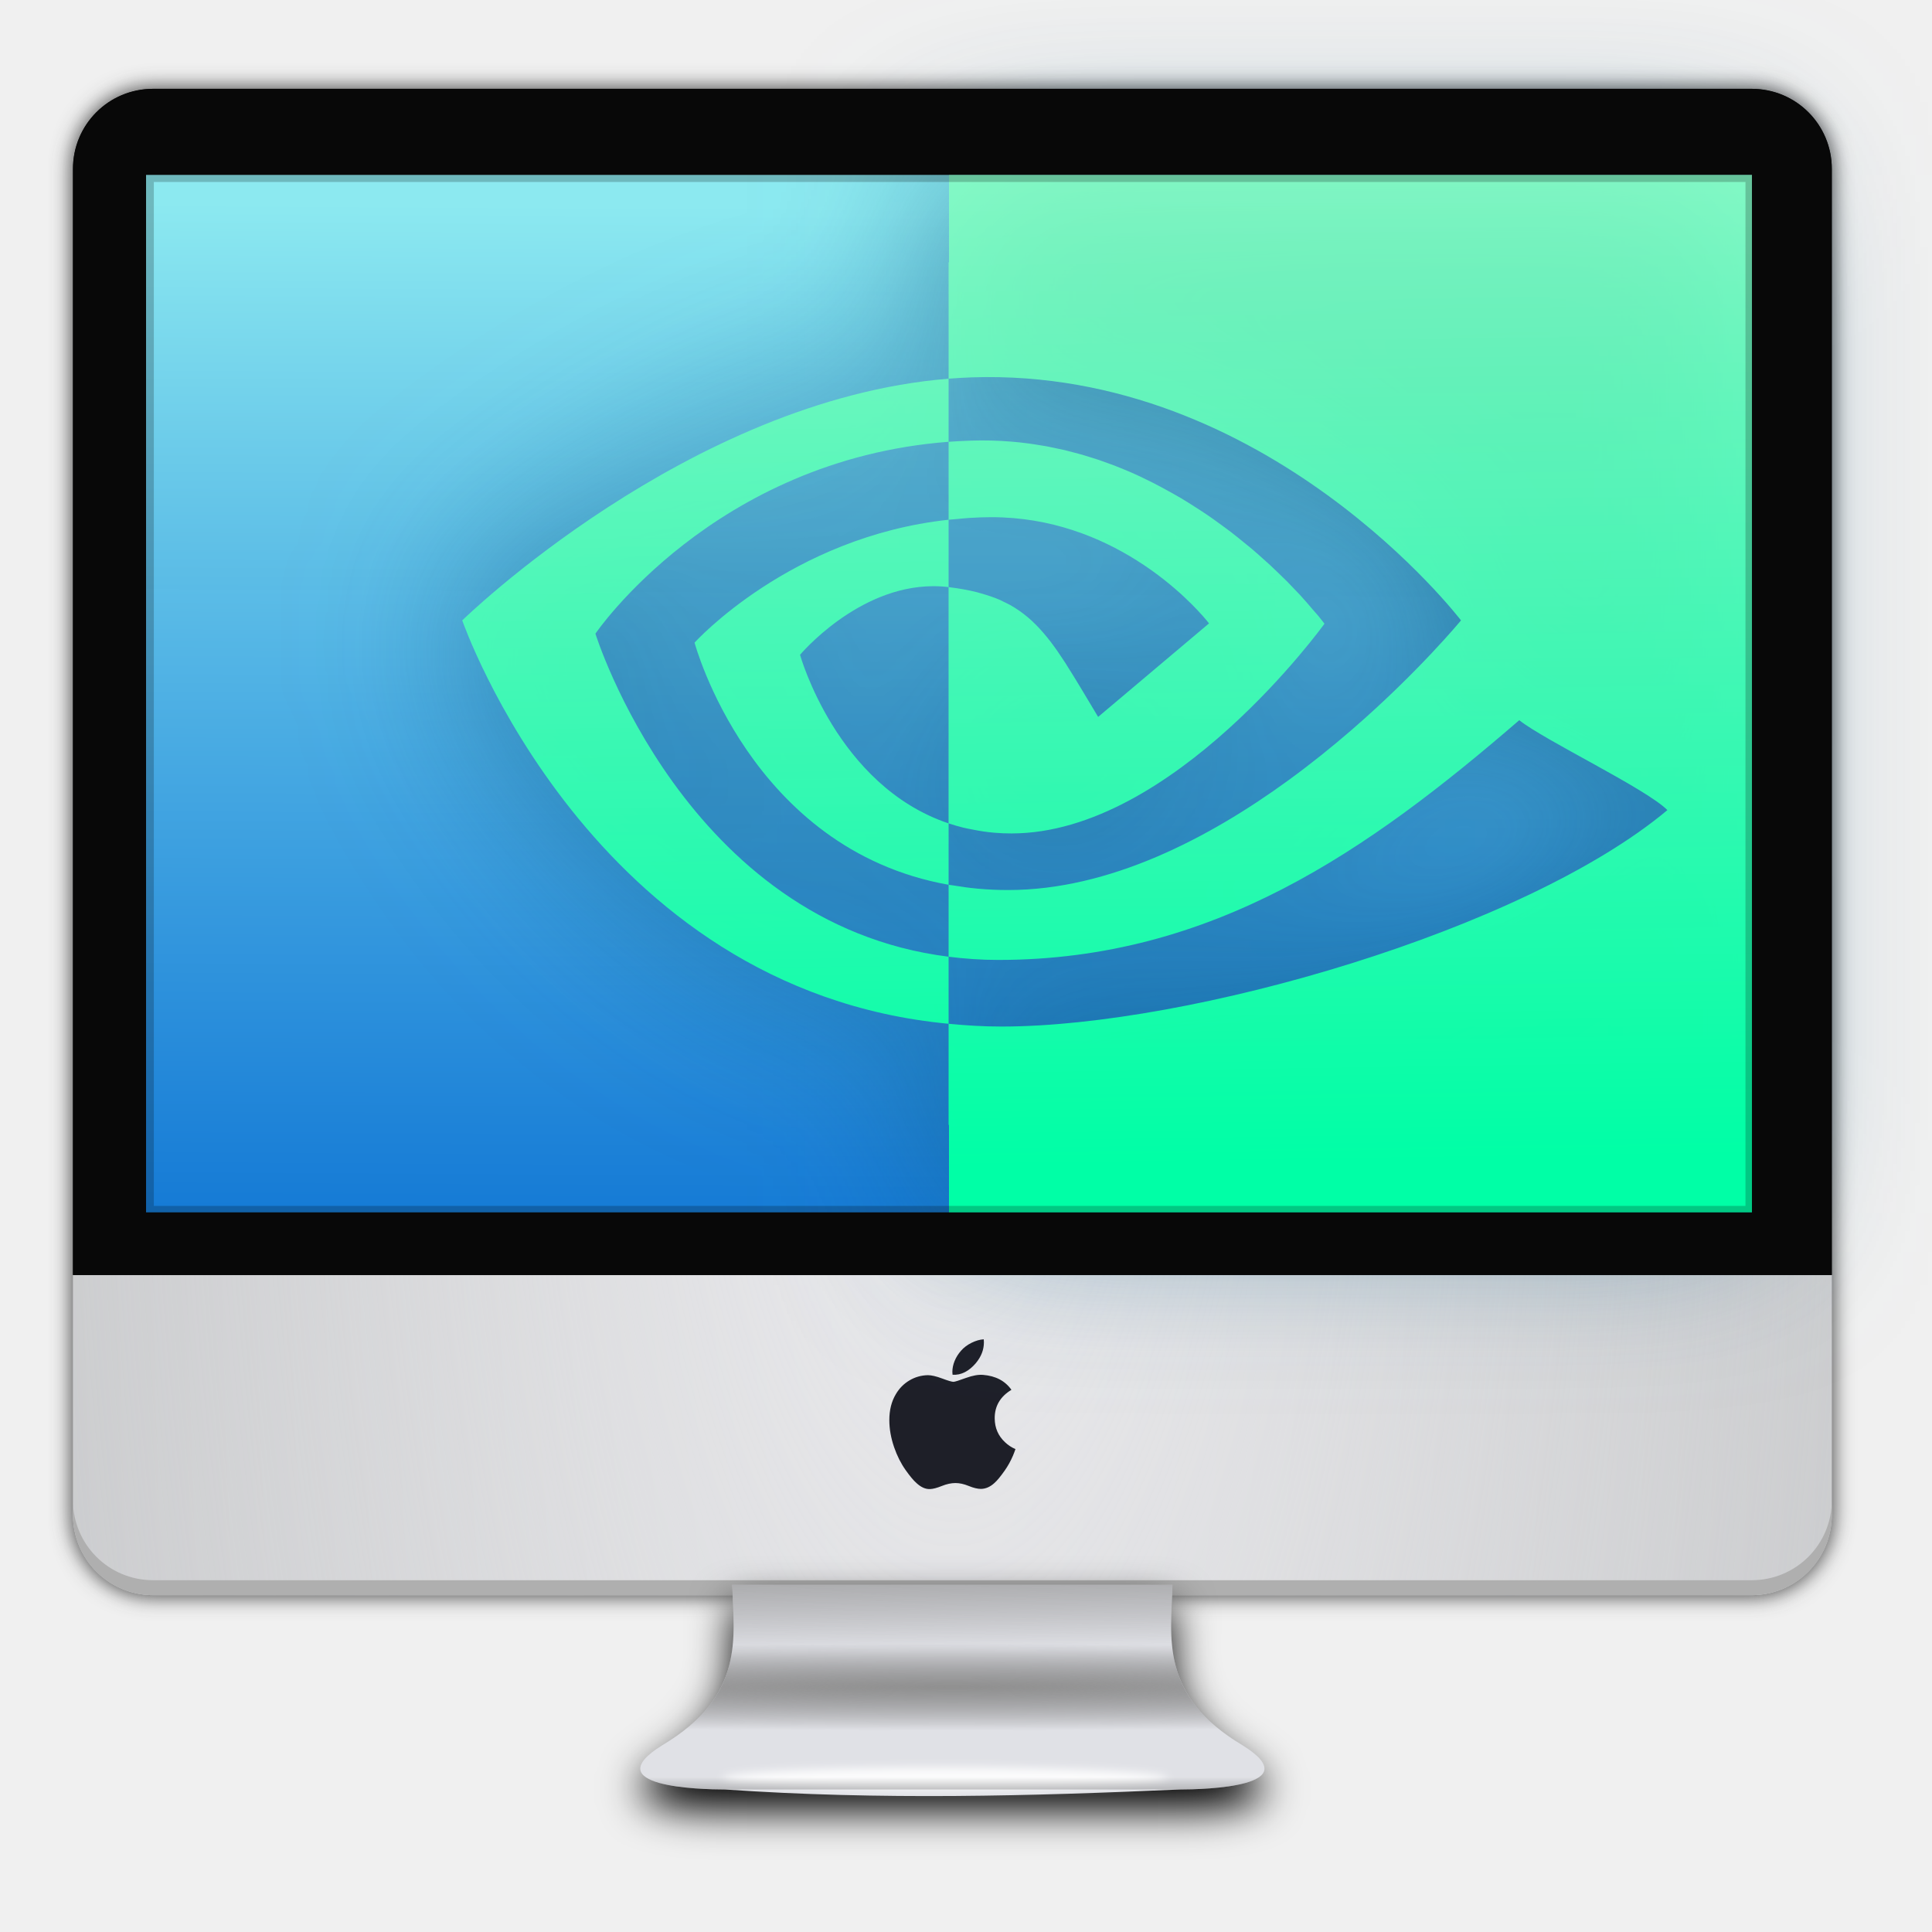
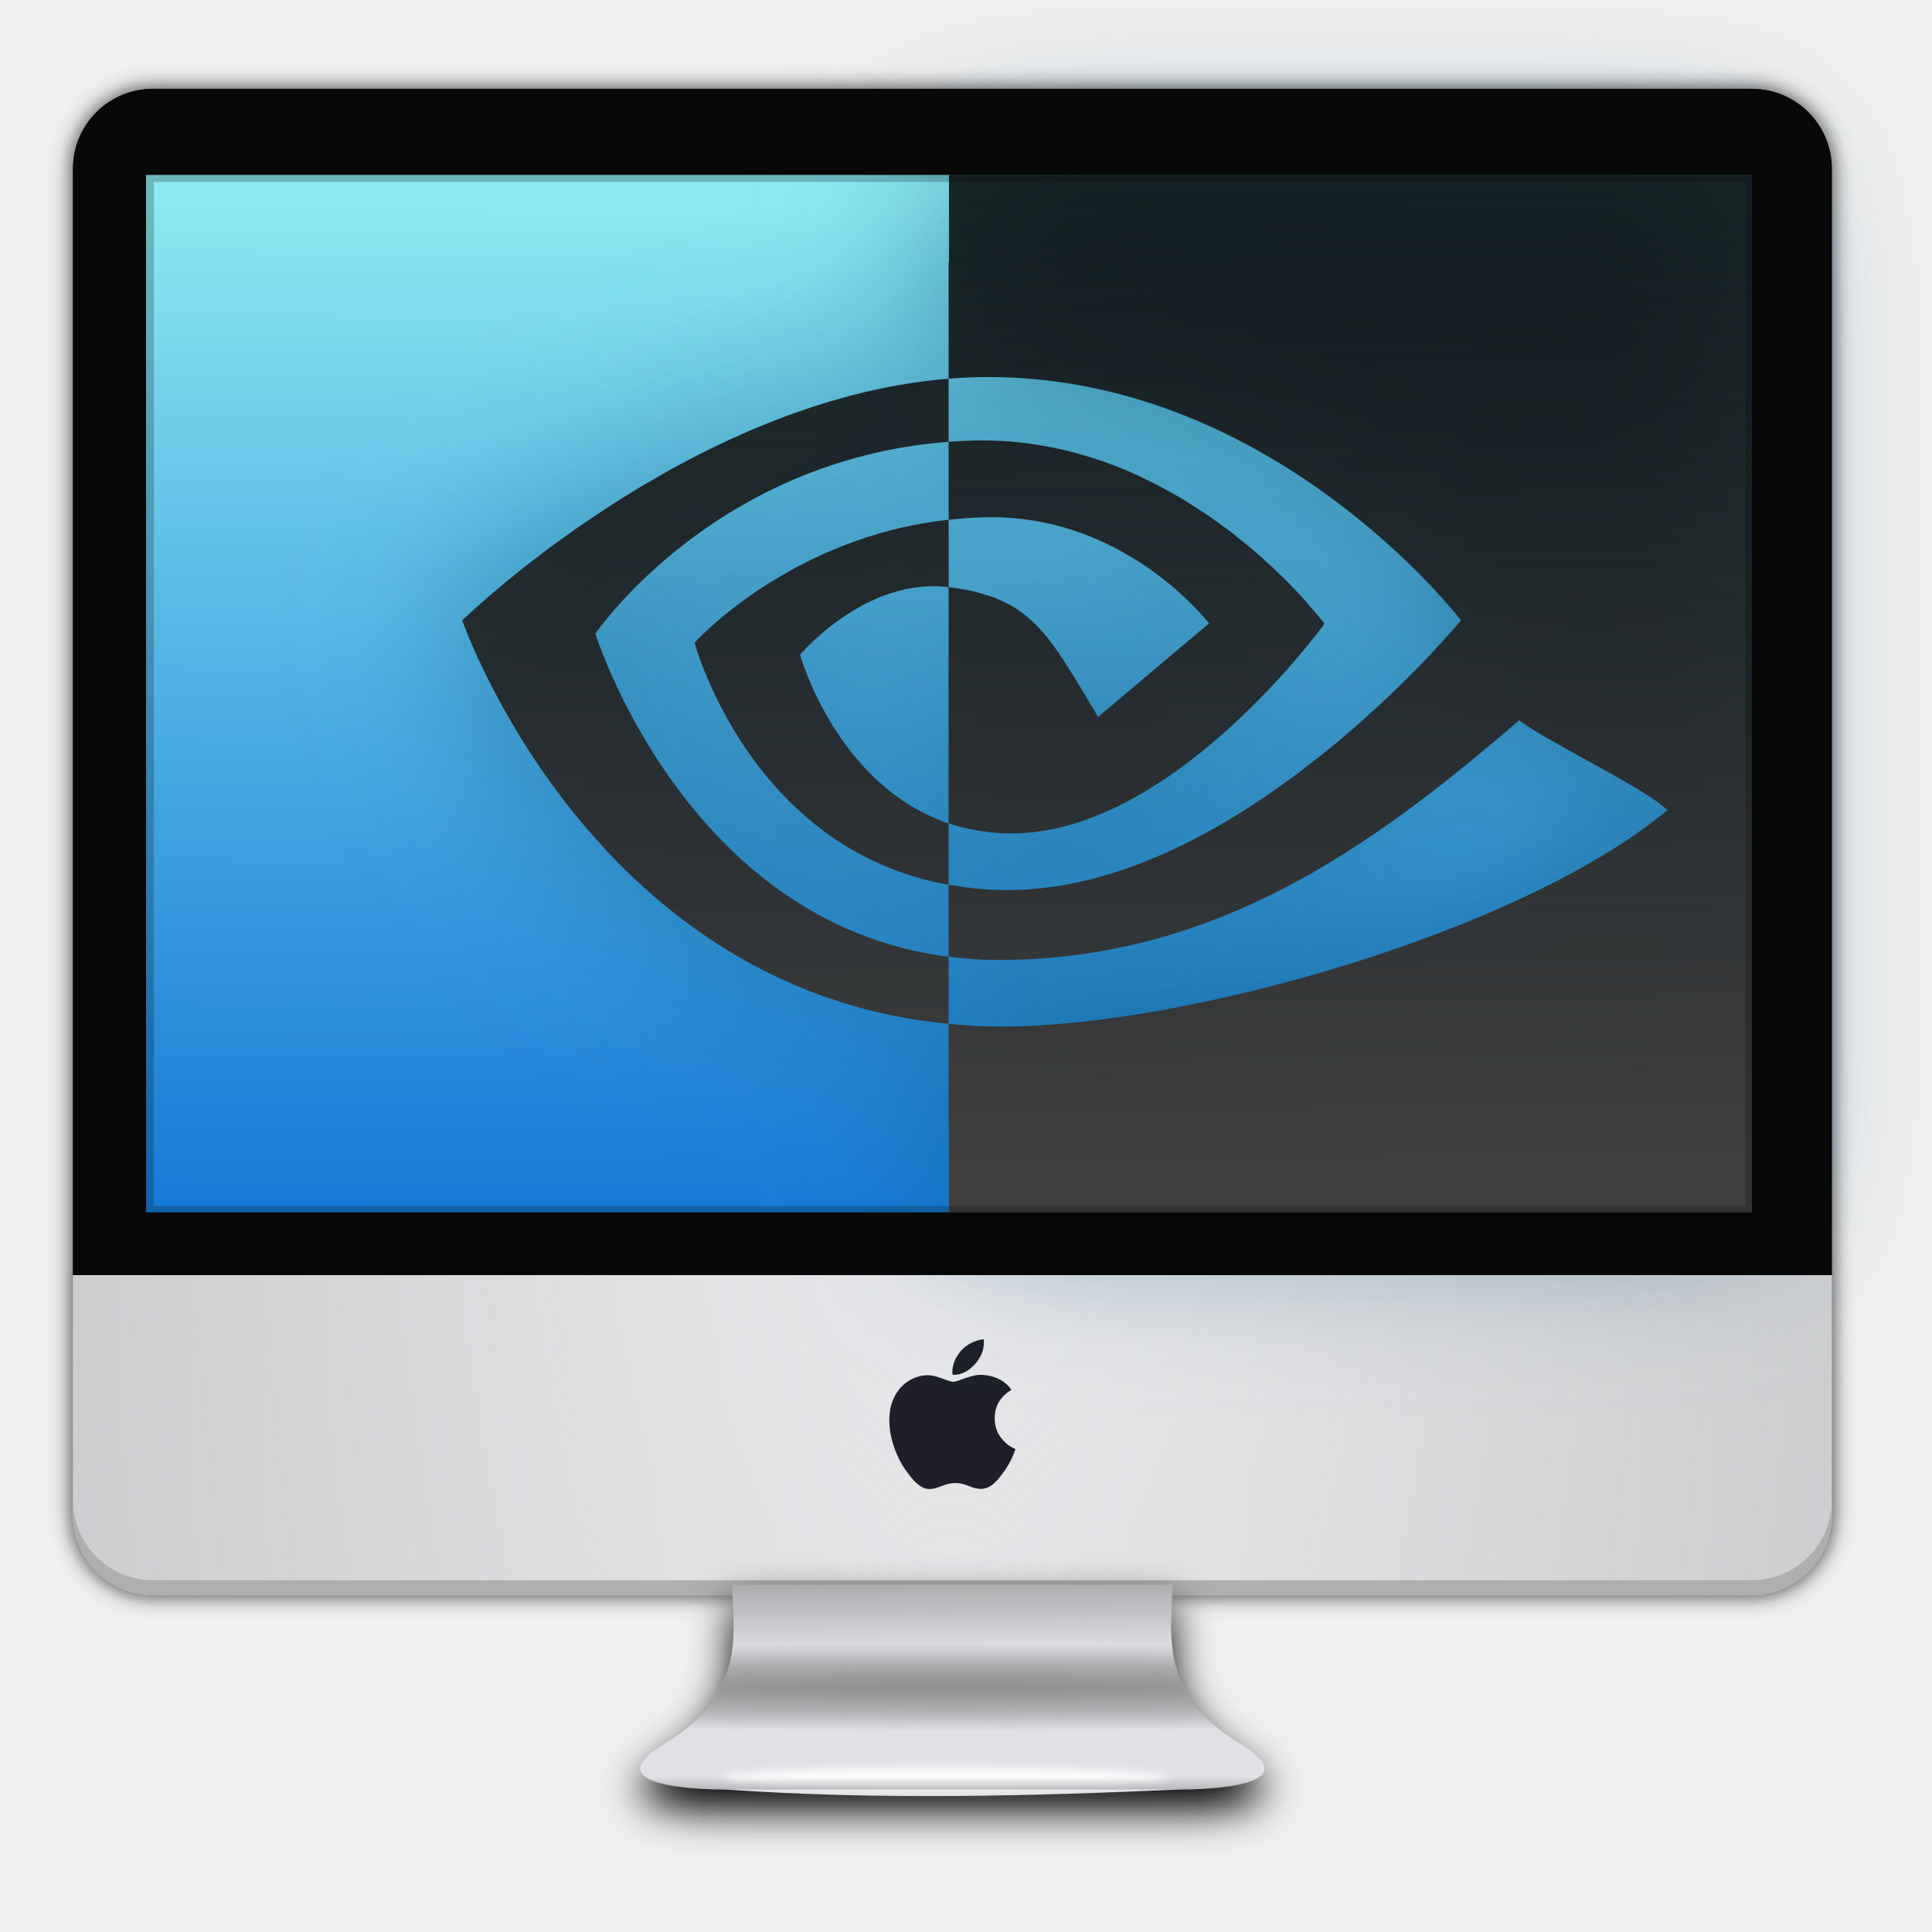
<svg xmlns="http://www.w3.org/2000/svg" xmlns:xlink="http://www.w3.org/1999/xlink" version="1.1" id="svg2" width="136.533" height="136.533" viewBox="0 0 136.533 136.533">
  <defs id="defs6">
    <linearGradient id="linearGradient1066">
-       <stop style="stop-color:#00ffa6;stop-opacity:1;" offset="0" id="stop1062" />
-       <stop style="stop-color:#88ffc2;stop-opacity:0.853" offset="1" id="stop1064" />
+       <stop style="stop-color:#3f3f3f;stop-opacity:1" offset="0" id="stop1062" />
+       <stop style="stop-color:#060707;stop-opacity:0.851" offset="1" id="stop1064" />
    </linearGradient>
    <linearGradient id="linearGradient1058">
      <stop style="stop-color:#8ce9f0;stop-opacity:1" offset="0" id="stop1054" />
      <stop style="stop-color:#007eff;stop-opacity:0.808" offset="1" id="stop1056" />
    </linearGradient>
    <linearGradient id="linearGradient958">
      <stop id="stop954" offset="0" style="stop-color:#909090;stop-opacity:1;" />
      <stop id="stop956" offset="1" style="stop-color:#636363;stop-opacity:0" />
    </linearGradient>
    <linearGradient id="linearGradient946">
      <stop style="stop-color:#909090;stop-opacity:1;" offset="0" id="stop942" />
      <stop style="stop-color:#727272;stop-opacity:0" offset="1" id="stop944" />
    </linearGradient>
    <linearGradient id="linearGradient903">
      <stop id="stop899" offset="0" style="stop-color:#ececef;stop-opacity:1" />
      <stop id="stop901" offset="1" style="stop-color:#cbccce;stop-opacity:0" />
    </linearGradient>
    <linearGradient id="linearGradient885">
      <stop style="stop-color:#e6e6e8;stop-opacity:1;" offset="0" id="stop881" />
      <stop style="stop-color:#cbccce;stop-opacity:1" offset="1" id="stop883" />
    </linearGradient>
    <radialGradient xlink:href="#linearGradient885" id="radialGradient887" cx="199.223" cy="60.978" fx="199.223" fy="60.978" r="62.148" gradientTransform="matrix(1.011858,2.9321519e-8,-1.4766548e-7,5.095797,-134.2808,-251.2259)" gradientUnits="userSpaceOnUse" />
    <radialGradient xlink:href="#linearGradient903" id="radialGradient897" cx="199.223" cy="60.978" fx="199.223" fy="60.978" r="62.148" gradientTransform="matrix(1.31025,-3.6842513e-8,1.0165287e-7,3.615136,-193.7273,-160.9387)" gradientUnits="userSpaceOnUse" />
    <filter style="color-interpolation-filters:sRGB" id="filter932" x="-0.014" width="1.029" y="-0.017" height="1.034">
      <feGaussianBlur stdDeviation="0.75" id="feGaussianBlur934" />
    </filter>
    <linearGradient xlink:href="#linearGradient946" id="linearGradient948" x1="174.788" y1="109.465" x2="174.864" y2="118.125" gradientUnits="userSpaceOnUse" />
    <radialGradient xlink:href="#linearGradient958" id="radialGradient952" cx="178.787" cy="120.704" fx="178.787" fy="120.704" r="22.055" gradientTransform="matrix(3.859108,-2.3057841e-7,0,0.1387987,-511.1717,103.9508)" gradientUnits="userSpaceOnUse" />
    <filter style="color-interpolation-filters:sRGB" id="filter974" x="-0.041" width="1.082" y="-0.504" height="2.008">
      <feGaussianBlur stdDeviation="0.328" id="feGaussianBlur976" />
    </filter>
    <filter style="color-interpolation-filters:sRGB" id="filter988" x="-0.08" width="1.161" y="-0.245" height="1.491">
      <feGaussianBlur stdDeviation="1.479" id="feGaussianBlur990" />
    </filter>
    <linearGradient xlink:href="#linearGradient958" id="linearGradient994" x1="183.063" y1="129.423" x2="183.063" y2="127.061" gradientUnits="userSpaceOnUse" />
    <linearGradient xlink:href="#linearGradient1058" id="linearGradient1060" x1="58.344" y1="14.574" x2="57.836" y2="100.925" gradientUnits="userSpaceOnUse" />
    <linearGradient xlink:href="#linearGradient1066" id="linearGradient1068" x1="101.067" y1="82.005" x2="100.042" y2="10.693" gradientUnits="userSpaceOnUse" />
    <filter style="color-interpolation-filters:sRGB" id="filter1080" x="-0.157" width="1.314" y="-0.195" height="1.39">
      <feGaussianBlur stdDeviation="5.962" id="feGaussianBlur1082" />
    </filter>
  </defs>
  <rect style="opacity:0.887;fill:#1a1a1a;fill-opacity:1;stroke:none;stroke-width:2.646;stroke-linecap:round;stroke-linejoin:round;stroke-miterlimit:4;stroke-dasharray:none;stroke-dashoffset:0;stroke-opacity:1;filter:url(#filter932)" id="rect922" width="124.296" height="106.45" x="5.156" y="6.279" rx="5.662" ry="5.662" />
  <rect style="opacity:1;fill:url(#radialGradient887);fill-opacity:1;stroke:none;stroke-width:2.646;stroke-linecap:round;stroke-linejoin:round;stroke-miterlimit:4;stroke-dasharray:none;stroke-dashoffset:0;stroke-opacity:1" id="rect4749" width="124.296" height="106.45" x="5.156" y="6.279" rx="5.662" ry="5.662" />
  <rect ry="5.662" rx="5.662" y="6.279" x="5.156" height="106.45" width="124.296" id="rect889" style="opacity:1;fill:url(#radialGradient897);fill-opacity:1;stroke:none;stroke-width:2.646;stroke-linecap:round;stroke-linejoin:round;stroke-miterlimit:4;stroke-dasharray:none;stroke-dashoffset:0;stroke-opacity:1" />
  <path style="opacity:1;fill:#080808;fill-opacity:1;stroke:none;stroke-width:2.646;stroke-linecap:round;stroke-linejoin:round;stroke-miterlimit:4;stroke-dasharray:none;stroke-dashoffset:0;stroke-opacity:1" d="m 10.818,6.278 c -3.137,0 -5.662,2.526 -5.662,5.662 V 90.104 H 129.453 V 11.94 c 0,-3.137 -2.526,-5.662 -5.662,-5.662 z" id="rect905" />
  <rect style="opacity:1;fill:url(#linearGradient1060);fill-opacity:1;stroke:none;stroke-width:3;stroke-linecap:round;stroke-linejoin:round;stroke-miterlimit:4;stroke-dasharray:none;stroke-dashoffset:0;stroke-opacity:1" id="rect910" width="113.494" height="73.329" x="10.318" y="12.353" />
  <path style="opacity:1;fill:#afafaf;fill-opacity:1;stroke:none;stroke-width:2.646;stroke-linecap:round;stroke-linejoin:round;stroke-miterlimit:4;stroke-dasharray:none;stroke-dashoffset:0;stroke-opacity:1" d="m 5.156,106.01 v 1.057 c 0,3.137 2.526,5.662 5.662,5.662 H 123.791 c 3.137,0 5.662,-2.526 5.662,-5.662 v -1.057 c 0,3.137 -2.526,5.662 -5.662,5.662 H 10.818 c -3.137,0 -5.662,-2.526 -5.662,-5.662 z" id="rect912" />
  <g id="g1002" transform="translate(-111.4828,-1.473949)">
    <path style="fill:#000000;fill-opacity:1;stroke:none;stroke-width:1px;stroke-linecap:butt;stroke-linejoin:miter;stroke-opacity:1;filter:url(#filter988)" d="m 194.338,114.948 c -0.088,3.699 -0.946,7.822 4.951,11.334 4.707,2.926 -2.611,3.127 -4.43,3.127 h -5.667 c -8.826,0 -17.652,0 -26.478,0 -1.818,0 -9.136,-0.201 -4.43,-3.127 5.897,-3.513 5.039,-7.635 4.951,-11.334 z" id="path978" />
    <path id="path936" d="m 194.338,113.474 c -0.088,3.699 -0.946,7.822 4.951,11.334 4.707,2.926 -2.611,3.127 -4.43,3.127 -10.492,0.463 -21.162,0.762 -32.145,0 -1.818,0 -9.136,-0.201 -4.43,-3.127 5.897,-3.513 5.039,-7.635 4.951,-11.334 z" style="fill:#e0e1e6;fill-opacity:1;stroke:none;stroke-width:1px;stroke-linecap:butt;stroke-linejoin:miter;stroke-opacity:1" />
    <path style="fill:url(#linearGradient948);fill-opacity:1;stroke:none;stroke-width:1px;stroke-linecap:butt;stroke-linejoin:miter;stroke-opacity:1" d="m 194.338,113.474 c -0.088,3.699 -0.946,7.822 4.951,11.334 4.707,2.926 -2.611,3.127 -4.43,3.127 h -5.667 c -8.826,0 -17.652,0 -26.478,0 -1.818,0 -9.136,-0.201 -4.43,-3.127 5.897,-3.513 5.039,-7.635 4.951,-11.334 z" id="path940" />
    <path id="path950" d="m 194.338,113.474 c -0.088,3.699 -0.946,7.822 4.951,11.334 4.707,2.926 -2.611,3.127 -4.43,3.127 h -5.667 c -8.826,0 -17.652,0 -26.478,0 -1.818,0 -9.136,-0.201 -4.43,-3.127 5.897,-3.513 5.039,-7.635 4.951,-11.334 z" style="fill:url(#radialGradient952);fill-opacity:1;stroke:none;stroke-width:1px;stroke-linecap:butt;stroke-linejoin:miter;stroke-opacity:1" />
    <ellipse cx="178.288" cy="127.153" rx="15.764" ry="0.782" id="path960" style="opacity:0.887;fill:#ffffff;fill-opacity:1;stroke:none;stroke-width:3;stroke-linecap:round;stroke-linejoin:round;stroke-miterlimit:4;stroke-dasharray:none;stroke-dashoffset:0;stroke-opacity:1;filter:url(#filter974)" />
    <path style="fill:url(#linearGradient994);fill-opacity:1;stroke:none;stroke-width:1px;stroke-linecap:butt;stroke-linejoin:miter;stroke-opacity:1" d="m 194.338,113.474 c -0.088,3.699 -0.946,7.822 4.951,11.334 4.707,2.926 -2.611,3.127 -4.43,3.127 h -5.667 c -8.826,0 -17.652,0 -26.478,0 -1.818,0 -9.136,-0.201 -4.43,-3.127 5.897,-3.513 5.039,-7.635 4.951,-11.334 z" id="path992" />
  </g>
  <path id="path1004" d="m 71.574,102.896 c -0.16,0.37 -0.349,0.71 -0.569,1.023 -0.299,0.427 -0.544,0.722 -0.733,0.886 -0.293,0.269 -0.606,0.407 -0.942,0.415 -0.241,0 -0.532,-0.069 -0.87,-0.208 -0.339,-0.138 -0.651,-0.207 -0.937,-0.207 -0.299,0 -0.62,0.069 -0.963,0.207 -0.344,0.139 -0.621,0.212 -0.832,0.219 -0.322,0.014 -0.643,-0.128 -0.963,-0.426 -0.204,-0.178 -0.46,-0.484 -0.766,-0.917 -0.329,-0.462 -0.599,-0.999 -0.811,-1.61 -0.227,-0.66 -0.34,-1.3 -0.34,-1.919 0,-0.709 0.153,-1.321 0.46,-1.833 0.241,-0.412 0.562,-0.736 0.964,-0.975 0.402,-0.238 0.836,-0.36 1.303,-0.368 0.256,0 0.591,0.079 1.008,0.235 0.416,0.156 0.682,0.235 0.799,0.235 0.087,0 0.384,-0.092 0.886,-0.277 0.475,-0.171 0.876,-0.242 1.205,-0.214 0.89,0.072 1.559,0.423 2.004,1.055 -0.796,0.482 -1.19,1.158 -1.182,2.025 0.007,0.675 0.252,1.237 0.734,1.683 0.218,0.207 0.462,0.367 0.733,0.481 -0.059,0.17 -0.121,0.334 -0.187,0.491 z m -2.042,-8.035 c 0,0.529 -0.193,1.023 -0.579,1.481 -0.465,0.544 -1.028,0.858 -1.638,0.808 -0.008,-0.063 -0.012,-0.13 -0.012,-0.201 0,-0.508 0.221,-1.052 0.614,-1.496 0.196,-0.225 0.445,-0.412 0.748,-0.562 0.302,-0.147 0.587,-0.228 0.856,-0.242 0.008,0.071 0.011,0.141 0.011,0.212 z" style="fill:#1e1f28;fill-opacity:1;stroke-width:0.065" />
  <path id="path1070" d="M 67.064 12.354 L 67.064 18.539 L 67.037 18.539 L 67.037 26.762 C 67.046 26.761 67.055 26.76 67.064 26.76 C 67.596 26.719 68.128 26.686 68.662 26.668 C 89.603 25.962 103.248 43.842 103.248 43.842 C 103.248 43.842 100.248 47.49 95.506 51.594 C 94.151 52.766 92.655 53.974 91.045 55.146 C 85.41 59.25 78.393 62.898 71.25 62.898 C 70.876 62.898 70.507 62.89 70.145 62.873 C 69.787 62.857 69.436 62.832 69.09 62.801 C 68.473 62.745 67.881 62.659 67.299 62.562 C 67.223 62.55 67.14 62.545 67.064 62.531 C 67.056 62.53 67.046 62.529 67.037 62.527 L 67.037 67.611 C 67.046 67.612 67.056 67.612 67.064 67.613 C 67.618 67.683 68.181 67.739 68.756 67.777 C 69.341 67.817 69.936 67.838 70.545 67.838 C 85.738 67.838 96.726 60.08 107.365 50.896 C 109.129 52.309 116.35 55.746 117.834 57.25 C 107.718 65.719 84.143 72.545 70.777 72.545 C 70.133 72.545 69.503 72.527 68.881 72.492 C 68.268 72.459 67.664 72.409 67.064 72.352 C 67.055 72.351 67.046 72.35 67.037 72.35 L 67.037 79.496 L 67.064 79.496 L 67.064 80.502 L 67.064 85.682 L 123.812 85.682 L 123.812 80.502 L 123.812 79.496 L 123.812 18.539 L 123.812 12.354 L 67.064 12.354 z M 67.037 72.35 L 67.037 67.611 C 48.444 65.272 42.078 44.781 42.078 44.781 C 42.078 44.781 50.407 32.492 67.037 31.221 L 67.037 26.762 C 48.617 28.241 32.666 43.842 32.666 43.842 C 32.666 43.842 41.701 69.958 67.037 72.35 z M 67.037 31.221 L 67.037 36.729 C 67.046 36.728 67.055 36.728 67.064 36.727 C 67.261 36.706 67.462 36.694 67.66 36.676 C 67.949 36.649 68.237 36.618 68.531 36.6 C 69.036 36.568 69.55 36.549 70.074 36.549 C 74.294 36.549 77.763 37.985 80.33 39.602 C 81.064 40.063 81.724 40.54 82.307 41.002 C 84.346 42.618 85.441 44.055 85.441 44.055 L 77.604 50.664 C 76.769 49.273 76.069 48.08 75.404 47.039 C 75.368 46.982 75.329 46.913 75.293 46.857 C 75.292 46.855 75.29 46.854 75.289 46.852 C 74.941 46.314 74.605 45.823 74.262 45.373 C 74.26 45.371 74.259 45.369 74.258 45.367 C 74.087 45.144 73.915 44.931 73.74 44.729 C 73.738 44.726 73.736 44.725 73.734 44.723 C 73.56 44.52 73.385 44.329 73.203 44.146 C 73.201 44.145 73.199 44.143 73.197 44.141 C 73.016 43.959 72.83 43.787 72.639 43.625 C 72.636 43.623 72.633 43.621 72.631 43.619 C 72.439 43.457 72.241 43.305 72.035 43.162 C 72.033 43.16 72.03 43.158 72.027 43.156 C 71.822 43.014 71.609 42.88 71.387 42.756 C 71.23 42.668 71.063 42.591 70.896 42.512 C 70.822 42.476 70.754 42.436 70.678 42.402 C 70.673 42.4 70.668 42.398 70.664 42.396 C 70.26 42.219 69.816 42.072 69.344 41.939 C 69.238 41.91 69.139 41.875 69.029 41.848 C 68.737 41.774 68.428 41.709 68.105 41.65 C 68.098 41.649 68.089 41.648 68.082 41.646 C 67.759 41.589 67.42 41.538 67.064 41.494 C 67.055 41.493 67.047 41.491 67.037 41.49 L 67.037 36.729 C 55.831 37.941 49.084 45.414 49.084 45.414 C 49.084 45.414 52.985 60.022 67.037 62.527 L 67.037 58.188 C 67.046 58.19 67.056 58.192 67.064 58.195 C 67.392 58.305 67.727 58.402 68.072 58.488 C 68.262 58.536 68.461 58.57 68.656 58.609 C 69.181 58.716 69.718 58.804 70.285 58.85 C 70.676 58.882 71.077 58.898 71.488 58.898 C 82.93 58.898 93.6 44.078 93.6 44.078 C 93.6 44.078 93.455 43.882 93.174 43.537 C 93.068 43.407 92.876 43.199 92.73 43.027 C 92.471 42.722 92.232 42.436 91.85 42.023 C 91.716 41.879 91.56 41.721 91.412 41.566 C 91.266 41.413 91.133 41.269 90.973 41.107 C 90.788 40.921 90.58 40.724 90.377 40.527 C 90.183 40.34 89.995 40.156 89.785 39.961 C 89.632 39.819 89.464 39.673 89.303 39.527 C 89.028 39.28 88.754 39.035 88.455 38.781 C 88.266 38.62 88.06 38.459 87.861 38.297 C 87.572 38.061 87.285 37.827 86.977 37.59 C 86.731 37.401 86.471 37.215 86.213 37.027 C 85.921 36.815 85.633 36.604 85.326 36.395 C 85.041 36.2 84.743 36.011 84.445 35.82 C 84.128 35.617 83.811 35.415 83.479 35.217 C 83.174 35.036 82.859 34.862 82.543 34.688 C 82.2 34.498 81.857 34.311 81.5 34.131 C 80.954 33.855 80.402 33.587 79.824 33.338 C 79.694 33.282 79.561 33.228 79.43 33.174 C 79.204 33.08 78.978 32.987 78.748 32.898 C 78.607 32.844 78.461 32.795 78.318 32.742 C 78.088 32.658 77.859 32.573 77.625 32.494 C 77.42 32.425 77.211 32.362 77.002 32.297 C 76.824 32.242 76.649 32.185 76.469 32.133 C 76.246 32.069 76.019 32.012 75.793 31.953 C 75.611 31.906 75.432 31.856 75.248 31.812 C 75.029 31.761 74.806 31.716 74.584 31.67 C 74.385 31.628 74.188 31.582 73.986 31.545 C 73.811 31.513 73.632 31.488 73.455 31.459 C 73.2 31.417 72.948 31.374 72.689 31.34 C 72.684 31.339 72.679 31.339 72.674 31.338 C 72.262 31.284 71.845 31.239 71.424 31.205 C 71.42 31.205 71.416 31.205 71.412 31.205 C 70.966 31.169 70.515 31.144 70.059 31.133 C 69.598 31.121 69.133 31.122 68.662 31.137 C 68.121 31.154 67.591 31.182 67.064 31.219 C 67.055 31.219 67.046 31.22 67.037 31.221 z M 65.928 41.426 C 66.284 41.424 66.648 41.444 67.016 41.488 C 67.022 41.488 67.028 41.49 67.035 41.49 L 67.035 58.188 C 59.114 55.525 56.539 46.275 56.539 46.275 C 56.539 46.275 60.577 41.448 65.928 41.426 z " style="opacity:0.645;fill:#0f5a82;fill-opacity:1;stroke:none;stroke-width:3;stroke-linecap:round;stroke-linejoin:round;stroke-miterlimit:4;stroke-dasharray:none;stroke-dashoffset:0;stroke-opacity:1;filter:url(#filter1080)" />
  <path style="opacity:1;fill:url(#linearGradient1068);fill-opacity:1;stroke:none;stroke-width:3;stroke-linecap:round;stroke-linejoin:round;stroke-miterlimit:4;stroke-dasharray:none;stroke-dashoffset:0;stroke-opacity:1" d="M 67.064 12.354 L 67.064 18.539 L 67.037 18.539 L 67.037 26.762 C 67.046 26.761 67.055 26.76 67.064 26.76 C 67.596 26.719 68.128 26.686 68.662 26.668 C 89.603 25.962 103.248 43.842 103.248 43.842 C 103.248 43.842 100.248 47.49 95.506 51.594 C 94.151 52.766 92.655 53.974 91.045 55.146 C 85.41 59.25 78.393 62.898 71.25 62.898 C 70.876 62.898 70.507 62.89 70.145 62.873 C 69.787 62.857 69.436 62.832 69.09 62.801 C 68.473 62.745 67.881 62.659 67.299 62.562 C 67.223 62.55 67.14 62.545 67.064 62.531 C 67.056 62.53 67.046 62.529 67.037 62.527 L 67.037 67.611 C 67.046 67.612 67.056 67.612 67.064 67.613 C 67.618 67.683 68.181 67.739 68.756 67.777 C 69.341 67.817 69.936 67.838 70.545 67.838 C 85.738 67.838 96.726 60.08 107.365 50.896 C 109.129 52.309 116.35 55.746 117.834 57.25 C 107.718 65.719 84.143 72.545 70.777 72.545 C 70.133 72.545 69.503 72.527 68.881 72.492 C 68.268 72.459 67.664 72.409 67.064 72.352 C 67.055 72.351 67.046 72.35 67.037 72.35 L 67.037 79.496 L 67.064 79.496 L 67.064 80.502 L 67.064 85.682 L 123.812 85.682 L 123.812 80.502 L 123.812 79.496 L 123.812 18.539 L 123.812 12.354 L 67.064 12.354 z M 67.037 72.35 L 67.037 67.611 C 48.444 65.272 42.078 44.781 42.078 44.781 C 42.078 44.781 50.407 32.492 67.037 31.221 L 67.037 26.762 C 48.617 28.241 32.666 43.842 32.666 43.842 C 32.666 43.842 41.701 69.958 67.037 72.35 z M 67.037 31.221 L 67.037 36.729 C 67.046 36.728 67.055 36.728 67.064 36.727 C 67.261 36.706 67.462 36.694 67.66 36.676 C 67.949 36.649 68.237 36.618 68.531 36.6 C 69.036 36.568 69.55 36.549 70.074 36.549 C 74.294 36.549 77.763 37.985 80.33 39.602 C 81.064 40.063 81.724 40.54 82.307 41.002 C 84.346 42.618 85.441 44.055 85.441 44.055 L 77.604 50.664 C 76.769 49.273 76.069 48.08 75.404 47.039 C 75.368 46.982 75.329 46.913 75.293 46.857 C 75.292 46.855 75.29 46.854 75.289 46.852 C 74.941 46.314 74.605 45.823 74.262 45.373 C 74.26 45.371 74.259 45.369 74.258 45.367 C 74.087 45.144 73.915 44.931 73.74 44.729 C 73.738 44.726 73.736 44.725 73.734 44.723 C 73.56 44.52 73.385 44.329 73.203 44.146 C 73.201 44.145 73.199 44.143 73.197 44.141 C 73.016 43.959 72.83 43.787 72.639 43.625 C 72.636 43.623 72.633 43.621 72.631 43.619 C 72.439 43.457 72.241 43.305 72.035 43.162 C 72.033 43.16 72.03 43.158 72.027 43.156 C 71.822 43.014 71.609 42.88 71.387 42.756 C 71.23 42.668 71.063 42.591 70.896 42.512 C 70.822 42.476 70.754 42.436 70.678 42.402 C 70.673 42.4 70.668 42.398 70.664 42.396 C 70.26 42.219 69.816 42.072 69.344 41.939 C 69.238 41.91 69.139 41.875 69.029 41.848 C 68.737 41.774 68.428 41.709 68.105 41.65 C 68.098 41.649 68.089 41.648 68.082 41.646 C 67.759 41.589 67.42 41.538 67.064 41.494 C 67.055 41.493 67.047 41.491 67.037 41.49 L 67.037 36.729 C 55.831 37.941 49.084 45.414 49.084 45.414 C 49.084 45.414 52.985 60.022 67.037 62.527 L 67.037 58.188 C 67.046 58.19 67.056 58.192 67.064 58.195 C 67.392 58.305 67.727 58.402 68.072 58.488 C 68.262 58.536 68.461 58.57 68.656 58.609 C 69.181 58.716 69.718 58.804 70.285 58.85 C 70.676 58.882 71.077 58.898 71.488 58.898 C 82.93 58.898 93.6 44.078 93.6 44.078 C 93.6 44.078 93.455 43.882 93.174 43.537 C 93.068 43.407 92.876 43.199 92.73 43.027 C 92.471 42.722 92.232 42.436 91.85 42.023 C 91.716 41.879 91.56 41.721 91.412 41.566 C 91.266 41.413 91.133 41.269 90.973 41.107 C 90.788 40.921 90.58 40.724 90.377 40.527 C 90.183 40.34 89.995 40.156 89.785 39.961 C 89.632 39.819 89.464 39.673 89.303 39.527 C 89.028 39.28 88.754 39.035 88.455 38.781 C 88.266 38.62 88.06 38.459 87.861 38.297 C 87.572 38.061 87.285 37.827 86.977 37.59 C 86.731 37.401 86.471 37.215 86.213 37.027 C 85.921 36.815 85.633 36.604 85.326 36.395 C 85.041 36.2 84.743 36.011 84.445 35.82 C 84.128 35.617 83.811 35.415 83.479 35.217 C 83.174 35.036 82.859 34.862 82.543 34.688 C 82.2 34.498 81.857 34.311 81.5 34.131 C 80.954 33.855 80.402 33.587 79.824 33.338 C 79.694 33.282 79.561 33.228 79.43 33.174 C 79.204 33.08 78.978 32.987 78.748 32.898 C 78.607 32.844 78.461 32.795 78.318 32.742 C 78.088 32.658 77.859 32.573 77.625 32.494 C 77.42 32.425 77.211 32.362 77.002 32.297 C 76.824 32.242 76.649 32.185 76.469 32.133 C 76.246 32.069 76.019 32.012 75.793 31.953 C 75.611 31.906 75.432 31.856 75.248 31.812 C 75.029 31.761 74.806 31.716 74.584 31.67 C 74.385 31.628 74.188 31.582 73.986 31.545 C 73.811 31.513 73.632 31.488 73.455 31.459 C 73.2 31.417 72.948 31.374 72.689 31.34 C 72.684 31.339 72.679 31.339 72.674 31.338 C 72.262 31.284 71.845 31.239 71.424 31.205 C 71.42 31.205 71.416 31.205 71.412 31.205 C 70.966 31.169 70.515 31.144 70.059 31.133 C 69.598 31.121 69.133 31.122 68.662 31.137 C 68.121 31.154 67.591 31.182 67.064 31.219 C 67.055 31.219 67.046 31.22 67.037 31.221 z M 65.928 41.426 C 66.284 41.424 66.648 41.444 67.016 41.488 C 67.022 41.488 67.028 41.49 67.035 41.49 L 67.035 58.188 C 59.114 55.525 56.539 46.275 56.539 46.275 C 56.539 46.275 60.577 41.448 65.928 41.426 z " id="rect1050" />
  <g id="g1031" transform="matrix(0.3701045,0,0,0.3701045,11.65086,6.87697)" />
  <path style="opacity:1;fill:#000000;fill-opacity:0.212;stroke:none;stroke-width:3;stroke-linecap:round;stroke-linejoin:round;stroke-miterlimit:4;stroke-dasharray:none;stroke-dashoffset:0;stroke-opacity:1" d="M 10.318,12.352 V 85.682 H 123.812 V 12.352 Z m 0.553,0.508 H 123.351 V 85.221 H 10.871 Z" id="rect917" />
  <path style="opacity:1;fill:#080808;fill-opacity:1;stroke:none;stroke-width:2.646;stroke-linecap:round;stroke-linejoin:round;stroke-miterlimit:4;stroke-dasharray:none;stroke-dashoffset:0;stroke-opacity:1" d="M 10.818 6.277 C 7.682 6.277 5.156 8.803 5.156 11.939 L 5.156 90.104 L 129.453 90.104 L 129.453 11.939 C 129.453 8.803 126.928 6.277 123.791 6.277 L 10.818 6.277 z M 10.318 12.354 L 123.812 12.354 L 123.812 85.682 L 10.318 85.682 L 10.318 12.354 z " id="path1084" />
</svg>
